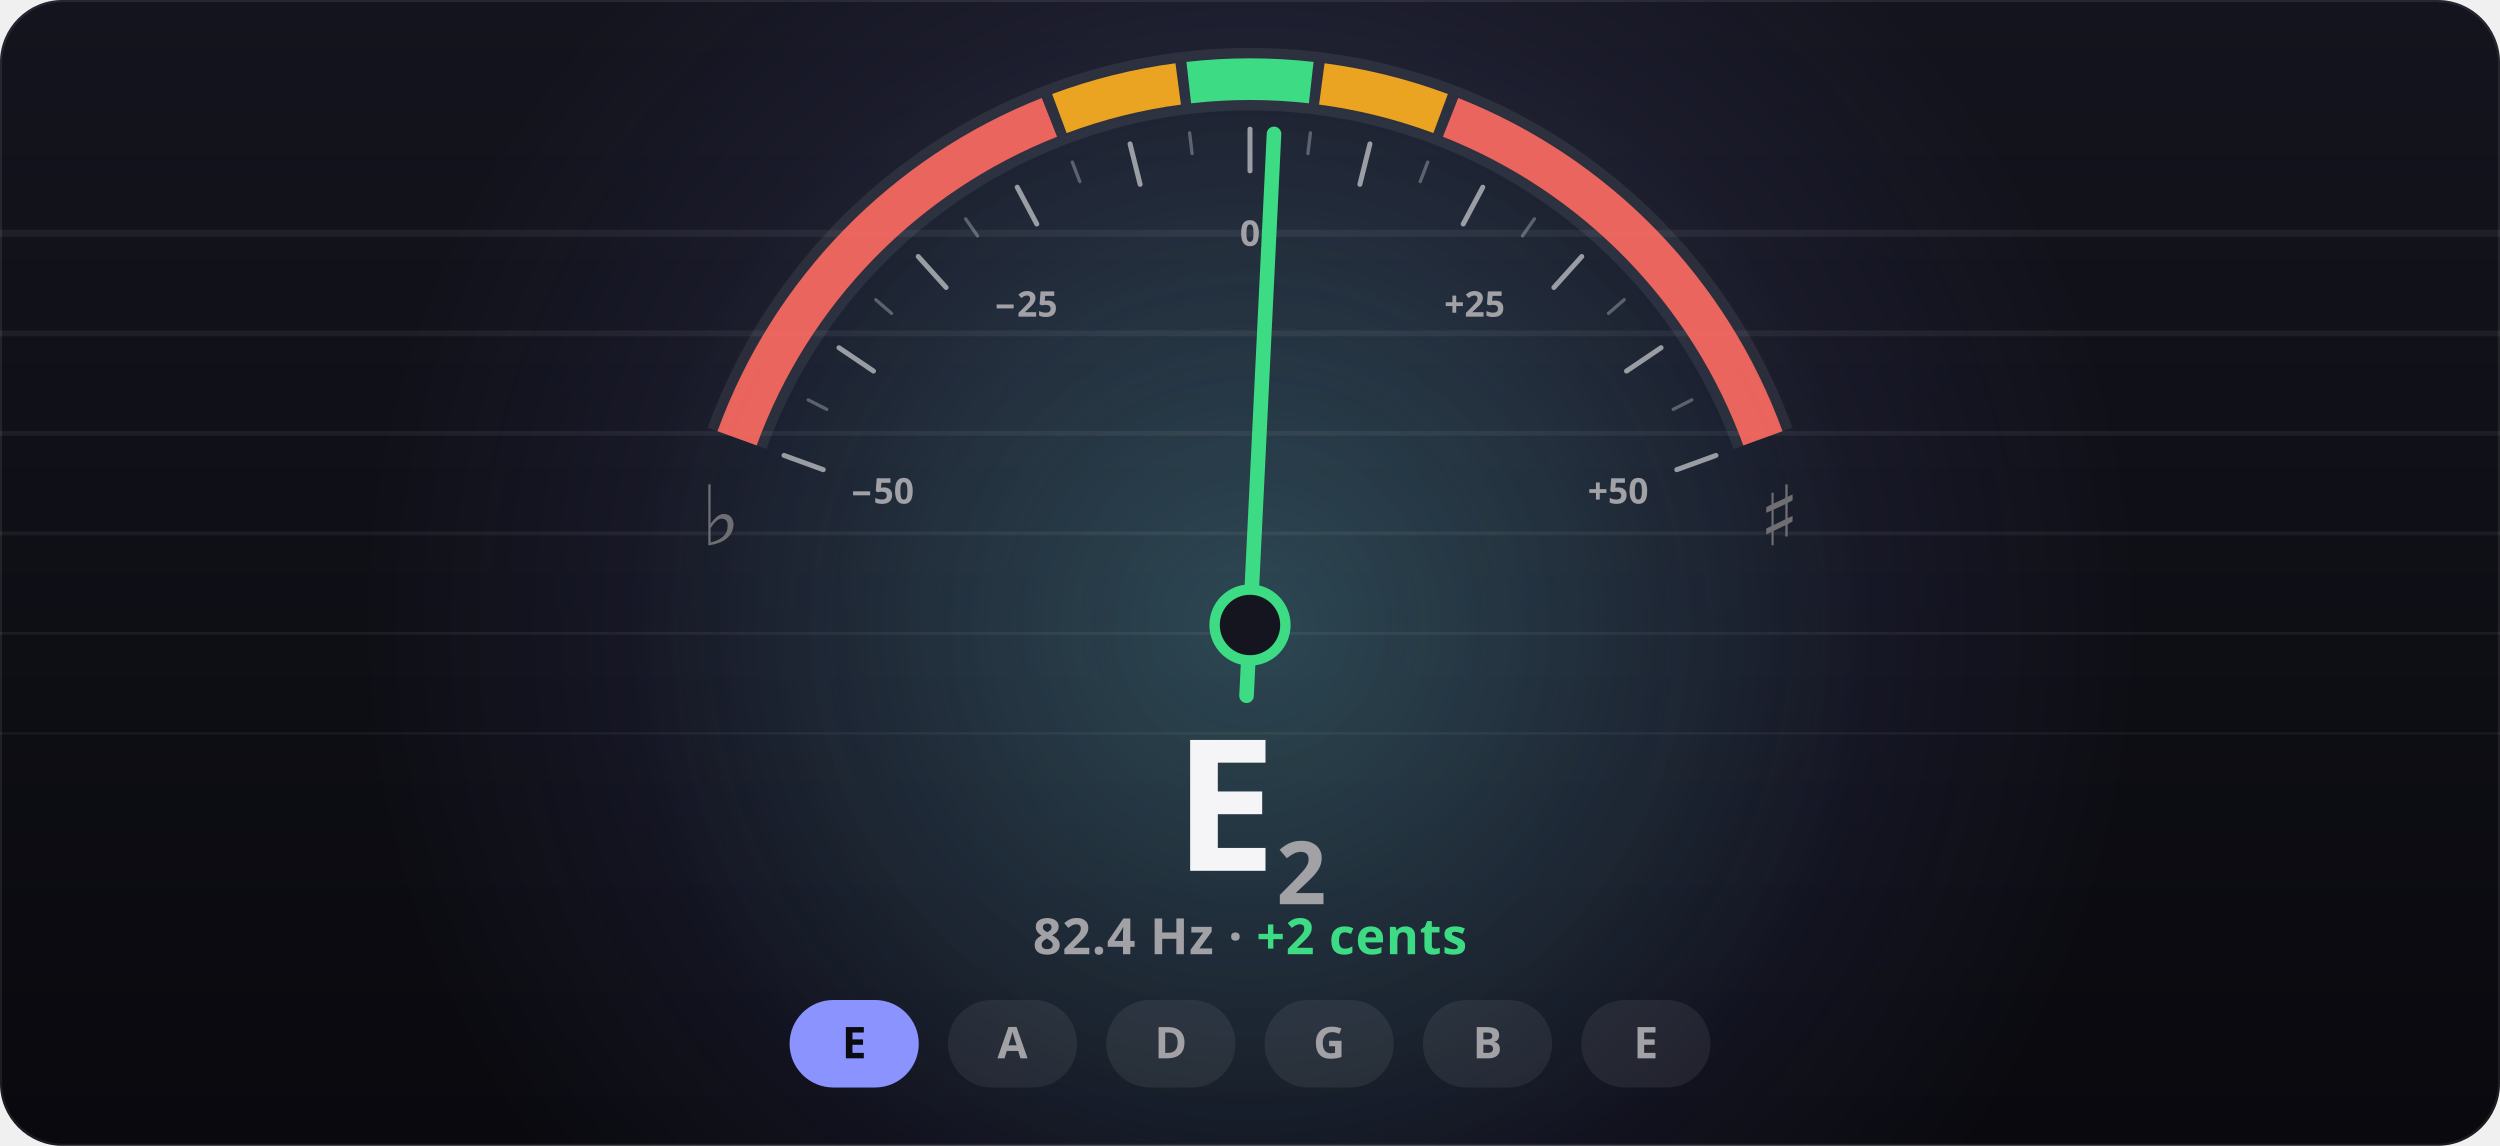
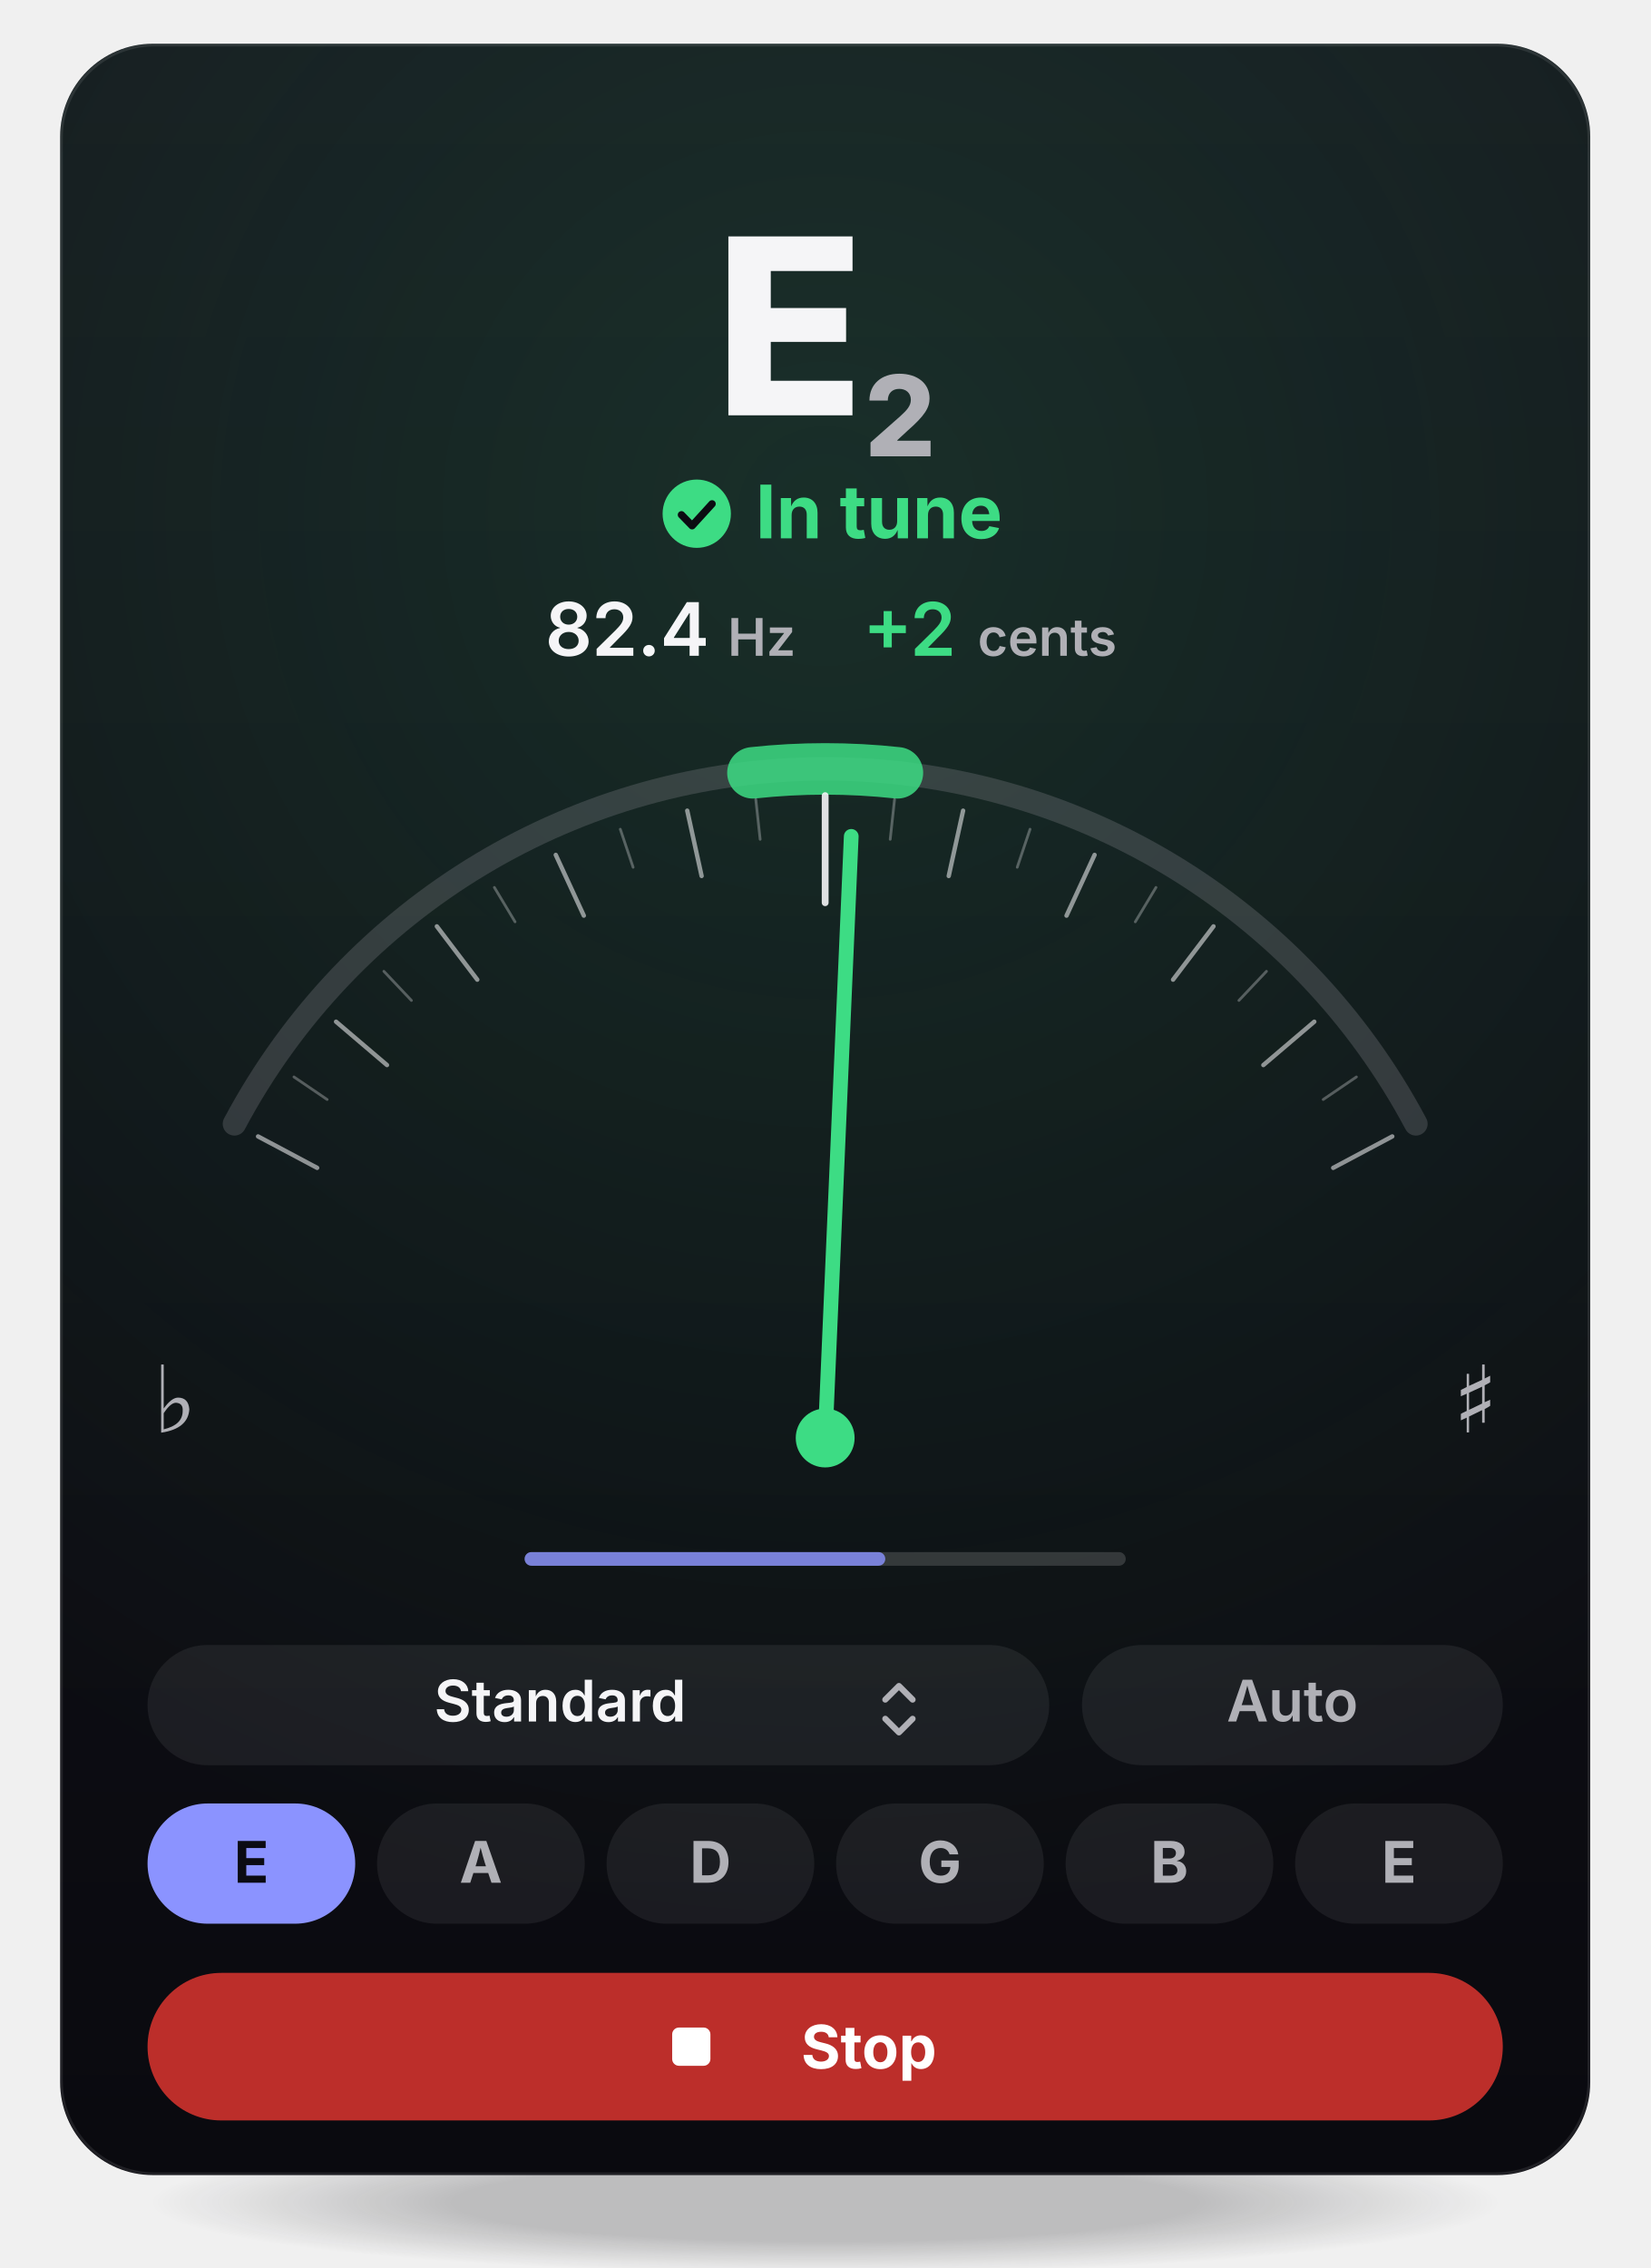
- <svg xmlns="http://www.w3.org/2000/svg" viewBox="0 0 1200 550" width="1200" height="550" role="img" aria-labelledby="t d">
+ <svg xmlns="http://www.w3.org/2000/svg" viewBox="0 0 604 830" width="604" height="830" role="img" aria-labelledby="title desc">
  <defs>
-     <linearGradient id="bg" x1="0" y1="0" x2="0" y2="1">
-       <stop offset="0" stop-color="#14141E" />
-       <stop offset="1" stop-color="#09090E" />
+     <linearGradient id="field" x1="0" y1="0" x2="0" y2="1">
+       <stop offset="0" stop-color="#15151D" />
+       <stop offset="1" stop-color="#0A0A0F" />
    </linearGradient>
-     <radialGradient id="glow" cx="600" cy="300" r="430" gradientUnits="userSpaceOnUse">
-       <stop offset="0" stop-color="#8B93FF" stop-opacity=".22" />
-       <stop offset="1" stop-color="#8B93FF" stop-opacity="0" />
-     </radialGradient>
-     <radialGradient id="ok" cx="600" cy="300" r="300" gradientUnits="userSpaceOnUse">
-       <stop offset="0" stop-color="#3DDC84" stop-opacity=".16" />
+     <radialGradient id="wash" cx="280" cy="172" r="520" gradientUnits="userSpaceOnUse">
+       <stop offset="0" stop-color="#3DDC84" stop-opacity=".14" />
      <stop offset="1" stop-color="#3DDC84" stop-opacity="0" />
    </radialGradient>
+     <radialGradient id="cast" cx=".5" cy=".5" r=".5">
+       <stop offset=".55" stop-color="#0A0A0F" stop-opacity=".22" />
+       <stop offset="1" stop-color="#0A0A0F" stop-opacity="0" />
+     </radialGradient>
    <clipPath id="card">
-       <rect width="1200" height="550" rx="30" />
+       <rect width="560" height="780" rx="34" />
    </clipPath>
  </defs>
-   <g clip-path="url(#card)">
-     <rect width="1200" height="550" fill="url(#bg)" />
-     <rect width="1200" height="550" fill="url(#glow)" />
-     <rect width="1200" height="550" fill="url(#ok)" />
-     <line x1="0" x2="1200" y1="112" y2="112" stroke="#fff" stroke-opacity=".055" stroke-width="3.4" />
-     <line x1="0" x2="1200" y1="160" y2="160" stroke="#fff" stroke-opacity=".055" stroke-width="2.8" />
-     <line x1="0" x2="1200" y1="208" y2="208" stroke="#fff" stroke-opacity=".055" stroke-width="2.3" />
-     <line x1="0" x2="1200" y1="256" y2="256" stroke="#fff" stroke-opacity=".055" stroke-width="1.8" />
-     <line x1="0" x2="1200" y1="304" y2="304" stroke="#fff" stroke-opacity=".055" stroke-width="1.4" />
-     <line x1="0" x2="1200" y1="352" y2="352" stroke="#fff" stroke-opacity=".055" stroke-width="1.0" />
-     <path d="M353.80 210.39 A262 262 0 0 1 846.20 210.39" fill="none" stroke="#fff" stroke-opacity=".07" stroke-width="30" stroke-linecap="butt" />
-     <path d="M353.80 210.39 A262 262 0 0 1 503.72 56.33" fill="none" stroke="#FF6B62" stroke-width="20" stroke-opacity="0.9" />
-     <path d="M508.50 54.50 A262 262 0 0 1 565.53 40.28" fill="none" stroke="#FFB020" stroke-width="20" stroke-opacity="0.9" />
-     <path d="M570.61 39.65 A262 262 0 0 1 629.39 39.65" fill="none" stroke="#3DDC84" stroke-width="20" stroke-opacity="1" />
-     <path d="M634.47 40.28 A262 262 0 0 1 691.50 54.50" fill="none" stroke="#FFB020" stroke-width="20" stroke-opacity="0.9" />
-     <path d="M696.28 56.33 A262 262 0 0 1 846.20 210.39" fill="none" stroke="#FF6B62" stroke-width="20" stroke-opacity="0.9" />
-     <line x1="376.35" y1="218.60" x2="395.15" y2="225.44" stroke="#fff" stroke-opacity="0.55" stroke-width="2.4" stroke-linecap="round" />
-     <line x1="387.94" y1="191.95" x2="396.85" y2="196.49" stroke="#fff" stroke-opacity="0.28" stroke-width="1.6" stroke-linecap="round" />
-     <line x1="402.69" y1="166.91" x2="419.27" y2="178.10" stroke="#fff" stroke-opacity="0.55" stroke-width="2.4" stroke-linecap="round" />
-     <line x1="420.38" y1="143.86" x2="427.93" y2="150.42" stroke="#fff" stroke-opacity="0.28" stroke-width="1.6" stroke-linecap="round" />
-     <line x1="440.75" y1="123.13" x2="454.13" y2="137.99" stroke="#fff" stroke-opacity="0.55" stroke-width="2.4" stroke-linecap="round" />
-     <line x1="463.49" y1="105.04" x2="469.22" y2="113.23" stroke="#fff" stroke-opacity="0.28" stroke-width="1.6" stroke-linecap="round" />
-     <line x1="488.27" y1="89.86" x2="497.66" y2="107.52" stroke="#fff" stroke-opacity="0.55" stroke-width="2.4" stroke-linecap="round" />
-     <line x1="514.71" y1="77.81" x2="518.29" y2="87.14" stroke="#fff" stroke-opacity="0.28" stroke-width="1.6" stroke-linecap="round" />
-     <line x1="542.42" y1="69.07" x2="547.26" y2="88.48" stroke="#fff" stroke-opacity="0.55" stroke-width="2.4" stroke-linecap="round" />
-     <line x1="571.00" y1="63.77" x2="572.21" y2="73.70" stroke="#fff" stroke-opacity="0.28" stroke-width="1.6" stroke-linecap="round" />
-     <line x1="600.00" y1="62.00" x2="600.00" y2="82.00" stroke="#fff" stroke-opacity="0.55" stroke-width="2.4" stroke-linecap="round" />
-     <line x1="629.00" y1="63.77" x2="627.79" y2="73.70" stroke="#fff" stroke-opacity="0.28" stroke-width="1.6" stroke-linecap="round" />
-     <line x1="657.58" y1="69.07" x2="652.74" y2="88.48" stroke="#fff" stroke-opacity="0.55" stroke-width="2.4" stroke-linecap="round" />
-     <line x1="685.29" y1="77.81" x2="681.71" y2="87.14" stroke="#fff" stroke-opacity="0.28" stroke-width="1.6" stroke-linecap="round" />
-     <line x1="711.73" y1="89.86" x2="702.34" y2="107.52" stroke="#fff" stroke-opacity="0.55" stroke-width="2.4" stroke-linecap="round" />
-     <line x1="736.51" y1="105.04" x2="730.78" y2="113.23" stroke="#fff" stroke-opacity="0.28" stroke-width="1.6" stroke-linecap="round" />
-     <line x1="759.25" y1="123.13" x2="745.87" y2="137.99" stroke="#fff" stroke-opacity="0.55" stroke-width="2.4" stroke-linecap="round" />
-     <line x1="779.62" y1="143.86" x2="772.07" y2="150.42" stroke="#fff" stroke-opacity="0.28" stroke-width="1.6" stroke-linecap="round" />
-     <line x1="797.31" y1="166.91" x2="780.73" y2="178.10" stroke="#fff" stroke-opacity="0.55" stroke-width="2.4" stroke-linecap="round" />
-     <line x1="812.06" y1="191.95" x2="803.15" y2="196.49" stroke="#fff" stroke-opacity="0.28" stroke-width="1.6" stroke-linecap="round" />
-     <line x1="823.65" y1="218.60" x2="804.85" y2="225.44" stroke="#fff" stroke-opacity="0.55" stroke-width="2.4" stroke-linecap="round" />
-     <text x="423.3" y="241.7" text-anchor="middle" font-family="ui-rounded, 'SF Pro Rounded', 'Segoe UI', system-ui, -apple-system, sans-serif" font-size="17" font-weight="600" fill="#A1A1A6">−50</text>
-     <text x="492.2" y="152.0" text-anchor="middle" font-family="ui-rounded, 'SF Pro Rounded', 'Segoe UI', system-ui, -apple-system, sans-serif" font-size="17" font-weight="600" fill="#A1A1A6">−25</text>
-     <text x="600.0" y="118.0" text-anchor="middle" font-family="ui-rounded, 'SF Pro Rounded', 'Segoe UI', system-ui, -apple-system, sans-serif" font-size="17" font-weight="600" fill="#A1A1A6">0</text>
-     <text x="707.8" y="152.0" text-anchor="middle" font-family="ui-rounded, 'SF Pro Rounded', 'Segoe UI', system-ui, -apple-system, sans-serif" font-size="17" font-weight="600" fill="#A1A1A6">+25</text>
-     <text x="776.7" y="241.7" text-anchor="middle" font-family="ui-rounded, 'SF Pro Rounded', 'Segoe UI', system-ui, -apple-system, sans-serif" font-size="17" font-weight="600" fill="#A1A1A6">+50</text>
-     <text x="345.9" y="261.7" text-anchor="middle" font-family="ui-rounded, 'SF Pro Rounded', 'Segoe UI', system-ui, -apple-system, sans-serif" font-size="40" font-weight="600" fill="#6E6E73">♭</text>
-     <text x="854.1" y="261.7" text-anchor="middle" font-family="ui-rounded, 'SF Pro Rounded', 'Segoe UI', system-ui, -apple-system, sans-serif" font-size="40" font-weight="600" fill="#6E6E73">♯</text>
-     <line x1="598.34" y1="333.96" x2="611.53" y2="64.28" stroke="#3DDC84" stroke-width="7" stroke-linecap="round" />
-     <circle cx="600" cy="300" r="17" fill="#15151F" stroke="#3DDC84" stroke-width="5" />
-     <text x="600" y="418" text-anchor="middle" font-family="ui-rounded, 'SF Pro Rounded', 'Segoe UI', system-ui, -apple-system, sans-serif" font-weight="800" font-size="88" fill="#F5F5F7">E<tspan font-size="42" dy="16" fill="#A1A1A6">2</tspan>
-     </text>
-     <text x="600" y="458" text-anchor="middle" font-family="ui-rounded, 'SF Pro Rounded', 'Segoe UI', system-ui, -apple-system, sans-serif" font-weight="600" font-size="24" fill="#A1A1A6" letter-spacing=".4">82.4 Hz  ·  <tspan fill="#3DDC84">+2 cents</tspan>
-     </text>
-     <rect x="379.0" y="480" width="62" height="42" rx="21" fill="#8B93FF" fill-opacity="1" />
-     <text x="410.0" y="508" text-anchor="middle" font-family="ui-rounded, 'SF Pro Rounded', 'Segoe UI', system-ui, -apple-system, sans-serif" font-weight="700" font-size="21" fill="#0B0B12">E</text>
-     <rect x="455.0" y="480" width="62" height="42" rx="21" fill="#fff" fill-opacity="0.07" />
-     <text x="486.0" y="508" text-anchor="middle" font-family="ui-rounded, 'SF Pro Rounded', 'Segoe UI', system-ui, -apple-system, sans-serif" font-weight="700" font-size="21" fill="#A1A1A6">A</text>
-     <rect x="531.0" y="480" width="62" height="42" rx="21" fill="#fff" fill-opacity="0.07" />
-     <text x="562.0" y="508" text-anchor="middle" font-family="ui-rounded, 'SF Pro Rounded', 'Segoe UI', system-ui, -apple-system, sans-serif" font-weight="700" font-size="21" fill="#A1A1A6">D</text>
-     <rect x="607.0" y="480" width="62" height="42" rx="21" fill="#fff" fill-opacity="0.07" />
-     <text x="638.0" y="508" text-anchor="middle" font-family="ui-rounded, 'SF Pro Rounded', 'Segoe UI', system-ui, -apple-system, sans-serif" font-weight="700" font-size="21" fill="#A1A1A6">G</text>
-     <rect x="683.0" y="480" width="62" height="42" rx="21" fill="#fff" fill-opacity="0.07" />
-     <text x="714.0" y="508" text-anchor="middle" font-family="ui-rounded, 'SF Pro Rounded', 'Segoe UI', system-ui, -apple-system, sans-serif" font-weight="700" font-size="21" fill="#A1A1A6">B</text>
-     <rect x="759.0" y="480" width="62" height="42" rx="21" fill="#fff" fill-opacity="0.07" />
-     <text x="790.0" y="508" text-anchor="middle" font-family="ui-rounded, 'SF Pro Rounded', 'Segoe UI', system-ui, -apple-system, sans-serif" font-weight="700" font-size="21" fill="#A1A1A6">E</text>
+   <ellipse cx="302" cy="806" rx="246" ry="26" fill="url(#cast)" />
+   <g transform="translate(22 16)">
+     <g clip-path="url(#card)">
+       <rect width="560" height="780" fill="url(#field)" />
+       <rect width="560" height="780" fill="url(#wash)" />
+       <text x="280.0" y="136.0" text-anchor="middle" font-family="ui-rounded, 'SF Pro Rounded', 'SF Pro Display', system-ui, -apple-system, 'Segoe UI', sans-serif" font-size="90" font-weight="800" fill="#F5F5F7">E<tspan font-size="41" dy="15" fill="#B0B0B6">2</tspan>
+       </text>
+       <g transform="translate(233.0 172)">
+         <circle r="12.5" fill="#3DDC84" />
+         <path d="M-5.6 .4 L-1.7 4.4 L5.6 -3.6" fill="none" stroke="#0B0B12" stroke-width="2.7" stroke-linecap="round" stroke-linejoin="round" />
+       </g>
+       <text x="254.5" y="181.0" text-anchor="start" font-family="ui-rounded, 'SF Pro Rounded', 'SF Pro Display', system-ui, -apple-system, 'Segoe UI', sans-serif" font-size="27" font-weight="700" fill="#3DDC84">In tune</text>
+       <text x="177.5" y="224.0" text-anchor="start" font-family="ui-rounded, 'SF Pro Rounded', 'SF Pro Display', system-ui, -apple-system, 'Segoe UI', sans-serif" font-size="27" font-weight="600" fill="#F5F5F7" letter-spacing="-.2">82.4</text>
+       <text x="244.3" y="224.0" text-anchor="start" font-family="ui-rounded, 'SF Pro Rounded', 'SF Pro Display', system-ui, -apple-system, 'Segoe UI', sans-serif" font-size="19" font-weight="600" fill="#B0B0B6">Hz</text>
+       <text x="293.8" y="224.0" text-anchor="start" font-family="ui-rounded, 'SF Pro Rounded', 'SF Pro Display', system-ui, -apple-system, 'Segoe UI', sans-serif" font-size="27" font-weight="600" fill="#3DDC84" letter-spacing="-.2">+2</text>
+       <text x="335.8" y="224.0" text-anchor="start" font-family="ui-rounded, 'SF Pro Rounded', 'SF Pro Display', system-ui, -apple-system, 'Segoe UI', sans-serif" font-size="19" font-weight="600" fill="#B0B0B6">cents</text>
+       <path d="M63.80 395.29 A244.86 244.86 0 0 1 496.20 395.29" fill="none" stroke="#8E8E93" stroke-opacity=".28" stroke-width="8.57" stroke-linecap="round" />
+       <path d="M253.56 266.82 A244.86 244.86 0 0 1 306.44 266.82" fill="none" stroke="#3DDC84" stroke-opacity=".85" stroke-width="18.85" stroke-linecap="round" />
+       <line x1="94.07" y1="411.39" x2="72.45" y2="399.89" stroke="#F5F5F7" stroke-opacity="0.55" stroke-width="1.6" stroke-linecap="round" />
+       <line x1="97.73" y1="386.38" x2="85.58" y2="378.12" stroke="#F5F5F7" stroke-opacity="0.3" stroke-width="1.0" stroke-linecap="round" />
+       <line x1="119.63" y1="373.77" x2="100.99" y2="357.90" stroke="#F5F5F7" stroke-opacity="0.55" stroke-width="1.6" stroke-linecap="round" />
+       <line x1="128.58" y1="350.13" x2="118.49" y2="339.46" stroke="#F5F5F7" stroke-opacity="0.3" stroke-width="1.0" stroke-linecap="round" />
+       <line x1="152.68" y1="342.52" x2="137.88" y2="323.01" stroke="#F5F5F7" stroke-opacity="0.55" stroke-width="1.6" stroke-linecap="round" />
+       <line x1="166.50" y1="321.35" x2="158.93" y2="308.76" stroke="#F5F5F7" stroke-opacity="0.3" stroke-width="1.0" stroke-linecap="round" />
+       <line x1="191.67" y1="319.09" x2="181.40" y2="296.86" stroke="#F5F5F7" stroke-opacity="0.55" stroke-width="1.6" stroke-linecap="round" />
+       <line x1="209.71" y1="301.39" x2="205.02" y2="287.46" stroke="#F5F5F7" stroke-opacity="0.3" stroke-width="1.0" stroke-linecap="round" />
+       <line x1="234.78" y1="304.58" x2="229.52" y2="280.67" stroke="#F5F5F7" stroke-opacity="0.55" stroke-width="1.6" stroke-linecap="round" />
+       <line x1="256.20" y1="291.16" x2="254.61" y2="276.56" stroke="#F5F5F7" stroke-opacity="0.3" stroke-width="1.0" stroke-linecap="round" />
+       <line x1="280.00" y1="314.36" x2="280.00" y2="275.18" stroke="#F5F5F7" stroke-opacity="0.9" stroke-width="2.5" stroke-linecap="round" />
+       <line x1="303.80" y1="291.16" x2="305.39" y2="276.56" stroke="#F5F5F7" stroke-opacity="0.3" stroke-width="1.0" stroke-linecap="round" />
+       <line x1="325.22" y1="304.58" x2="330.48" y2="280.67" stroke="#F5F5F7" stroke-opacity="0.55" stroke-width="1.6" stroke-linecap="round" />
+       <line x1="350.29" y1="301.39" x2="354.98" y2="287.46" stroke="#F5F5F7" stroke-opacity="0.3" stroke-width="1.0" stroke-linecap="round" />
+       <line x1="368.33" y1="319.09" x2="378.60" y2="296.86" stroke="#F5F5F7" stroke-opacity="0.55" stroke-width="1.6" stroke-linecap="round" />
+       <line x1="393.50" y1="321.35" x2="401.07" y2="308.76" stroke="#F5F5F7" stroke-opacity="0.3" stroke-width="1.0" stroke-linecap="round" />
+       <line x1="407.32" y1="342.52" x2="422.12" y2="323.01" stroke="#F5F5F7" stroke-opacity="0.55" stroke-width="1.6" stroke-linecap="round" />
+       <line x1="431.42" y1="350.13" x2="441.51" y2="339.46" stroke="#F5F5F7" stroke-opacity="0.3" stroke-width="1.0" stroke-linecap="round" />
+       <line x1="440.37" y1="373.77" x2="459.01" y2="357.90" stroke="#F5F5F7" stroke-opacity="0.55" stroke-width="1.6" stroke-linecap="round" />
+       <line x1="462.27" y1="386.38" x2="474.42" y2="378.12" stroke="#F5F5F7" stroke-opacity="0.3" stroke-width="1.0" stroke-linecap="round" />
+       <line x1="465.93" y1="411.39" x2="487.55" y2="399.89" stroke="#F5F5F7" stroke-opacity="0.55" stroke-width="1.6" stroke-linecap="round" />
+       <line x1="280.00" y1="510.25" x2="289.54" y2="290.08" stroke="#3DDC84" stroke-width="5.39" stroke-linecap="round" />
+       <circle cx="280.00" cy="510.25" r="10.77" fill="#3DDC84" />
+       <text x="42.0" y="508.2" text-anchor="middle" font-family="ui-rounded, 'SF Pro Rounded', 'SF Pro Display', system-ui, -apple-system, 'Segoe UI', sans-serif" font-size="34" font-weight="600" fill="#B0B0B6">♭</text>
+       <text x="518.0" y="508.2" text-anchor="middle" font-family="ui-rounded, 'SF Pro Rounded', 'SF Pro Display', system-ui, -apple-system, 'Segoe UI', sans-serif" font-size="34" font-weight="600" fill="#B0B0B6">♯</text>
+       <rect x="170.0" y="552.0" width="220.0" height="5.0" rx="2.5" fill="#F5F5F7" fill-opacity="0.16" />
+       <rect x="170.0" y="552.0" width="132.0" height="5.0" rx="2.5" fill="#8B93FF" fill-opacity="0.8" />
+       <rect x="32.0" y="586.0" width="330.0" height="44.0" rx="22.0" fill="#F5F5F7" fill-opacity="0.07" />
+       <text x="183.0" y="614.0" text-anchor="middle" font-family="ui-rounded, 'SF Pro Rounded', 'SF Pro Display', system-ui, -apple-system, 'Segoe UI', sans-serif" font-size="21" font-weight="600" fill="#F5F5F7">Standard</text>
+       <path d="M302 606 l5 -5 5 5 M302 613 l5 5 5 -5" fill="none" stroke="#B0B0B6" stroke-width="2.2" stroke-linecap="round" stroke-linejoin="round" />
+       <rect x="374.0" y="586.0" width="154.0" height="44.0" rx="22.0" fill="#F5F5F7" fill-opacity="0.07" />
+       <text x="451.0" y="614.0" text-anchor="middle" font-family="ui-rounded, 'SF Pro Rounded', 'SF Pro Display', system-ui, -apple-system, 'Segoe UI', sans-serif" font-size="21" font-weight="600" fill="#B0B0B6">Auto</text>
+       <rect x="32.0" y="644.0" width="76.0" height="44.0" rx="22.0" fill="#8B93FF" fill-opacity="1" />
+       <text x="70.0" y="673.0" text-anchor="middle" font-family="ui-rounded, 'SF Pro Rounded', 'SF Pro Display', system-ui, -apple-system, 'Segoe UI', sans-serif" font-size="21" font-weight="700" fill="#0B0B12">E</text>
+       <rect x="116.0" y="644.0" width="76.0" height="44.0" rx="22.0" fill="#F5F5F7" fill-opacity="0.07" />
+       <text x="154.0" y="673.0" text-anchor="middle" font-family="ui-rounded, 'SF Pro Rounded', 'SF Pro Display', system-ui, -apple-system, 'Segoe UI', sans-serif" font-size="21" font-weight="700" fill="#B0B0B6">A</text>
+       <rect x="200.0" y="644.0" width="76.0" height="44.0" rx="22.0" fill="#F5F5F7" fill-opacity="0.07" />
+       <text x="238.0" y="673.0" text-anchor="middle" font-family="ui-rounded, 'SF Pro Rounded', 'SF Pro Display', system-ui, -apple-system, 'Segoe UI', sans-serif" font-size="21" font-weight="700" fill="#B0B0B6">D</text>
+       <rect x="284.0" y="644.0" width="76.0" height="44.0" rx="22.0" fill="#F5F5F7" fill-opacity="0.07" />
+       <text x="322.0" y="673.0" text-anchor="middle" font-family="ui-rounded, 'SF Pro Rounded', 'SF Pro Display', system-ui, -apple-system, 'Segoe UI', sans-serif" font-size="21" font-weight="700" fill="#B0B0B6">G</text>
+       <rect x="368.0" y="644.0" width="76.0" height="44.0" rx="22.0" fill="#F5F5F7" fill-opacity="0.07" />
+       <text x="406.0" y="673.0" text-anchor="middle" font-family="ui-rounded, 'SF Pro Rounded', 'SF Pro Display', system-ui, -apple-system, 'Segoe UI', sans-serif" font-size="21" font-weight="700" fill="#B0B0B6">B</text>
+       <rect x="452.0" y="644.0" width="76.0" height="44.0" rx="22.0" fill="#F5F5F7" fill-opacity="0.07" />
+       <text x="490.0" y="673.0" text-anchor="middle" font-family="ui-rounded, 'SF Pro Rounded', 'SF Pro Display', system-ui, -apple-system, 'Segoe UI', sans-serif" font-size="21" font-weight="700" fill="#B0B0B6">E</text>
+       <rect x="32.0" y="706.0" width="496.0" height="54.0" rx="27.0" fill="#BC2E2A" />
+       <rect x="224" y="726" width="14" height="14" rx="2.5" fill="#FFFFFF" />
+       <text x="296.0" y="741.0" text-anchor="middle" font-family="ui-rounded, 'SF Pro Rounded', 'SF Pro Display', system-ui, -apple-system, 'Segoe UI', sans-serif" font-size="22" font-weight="700" fill="#FFFFFF">Stop</text>
+     </g>
+     <rect x=".5" y=".5" width="559" height="779" rx="34" fill="none" stroke="#FFFFFF" stroke-opacity=".09" />
  </g>
-   <rect x=".5" y=".5" width="1199" height="549" rx="30" fill="none" stroke="#fff" stroke-opacity=".08" />
</svg>
